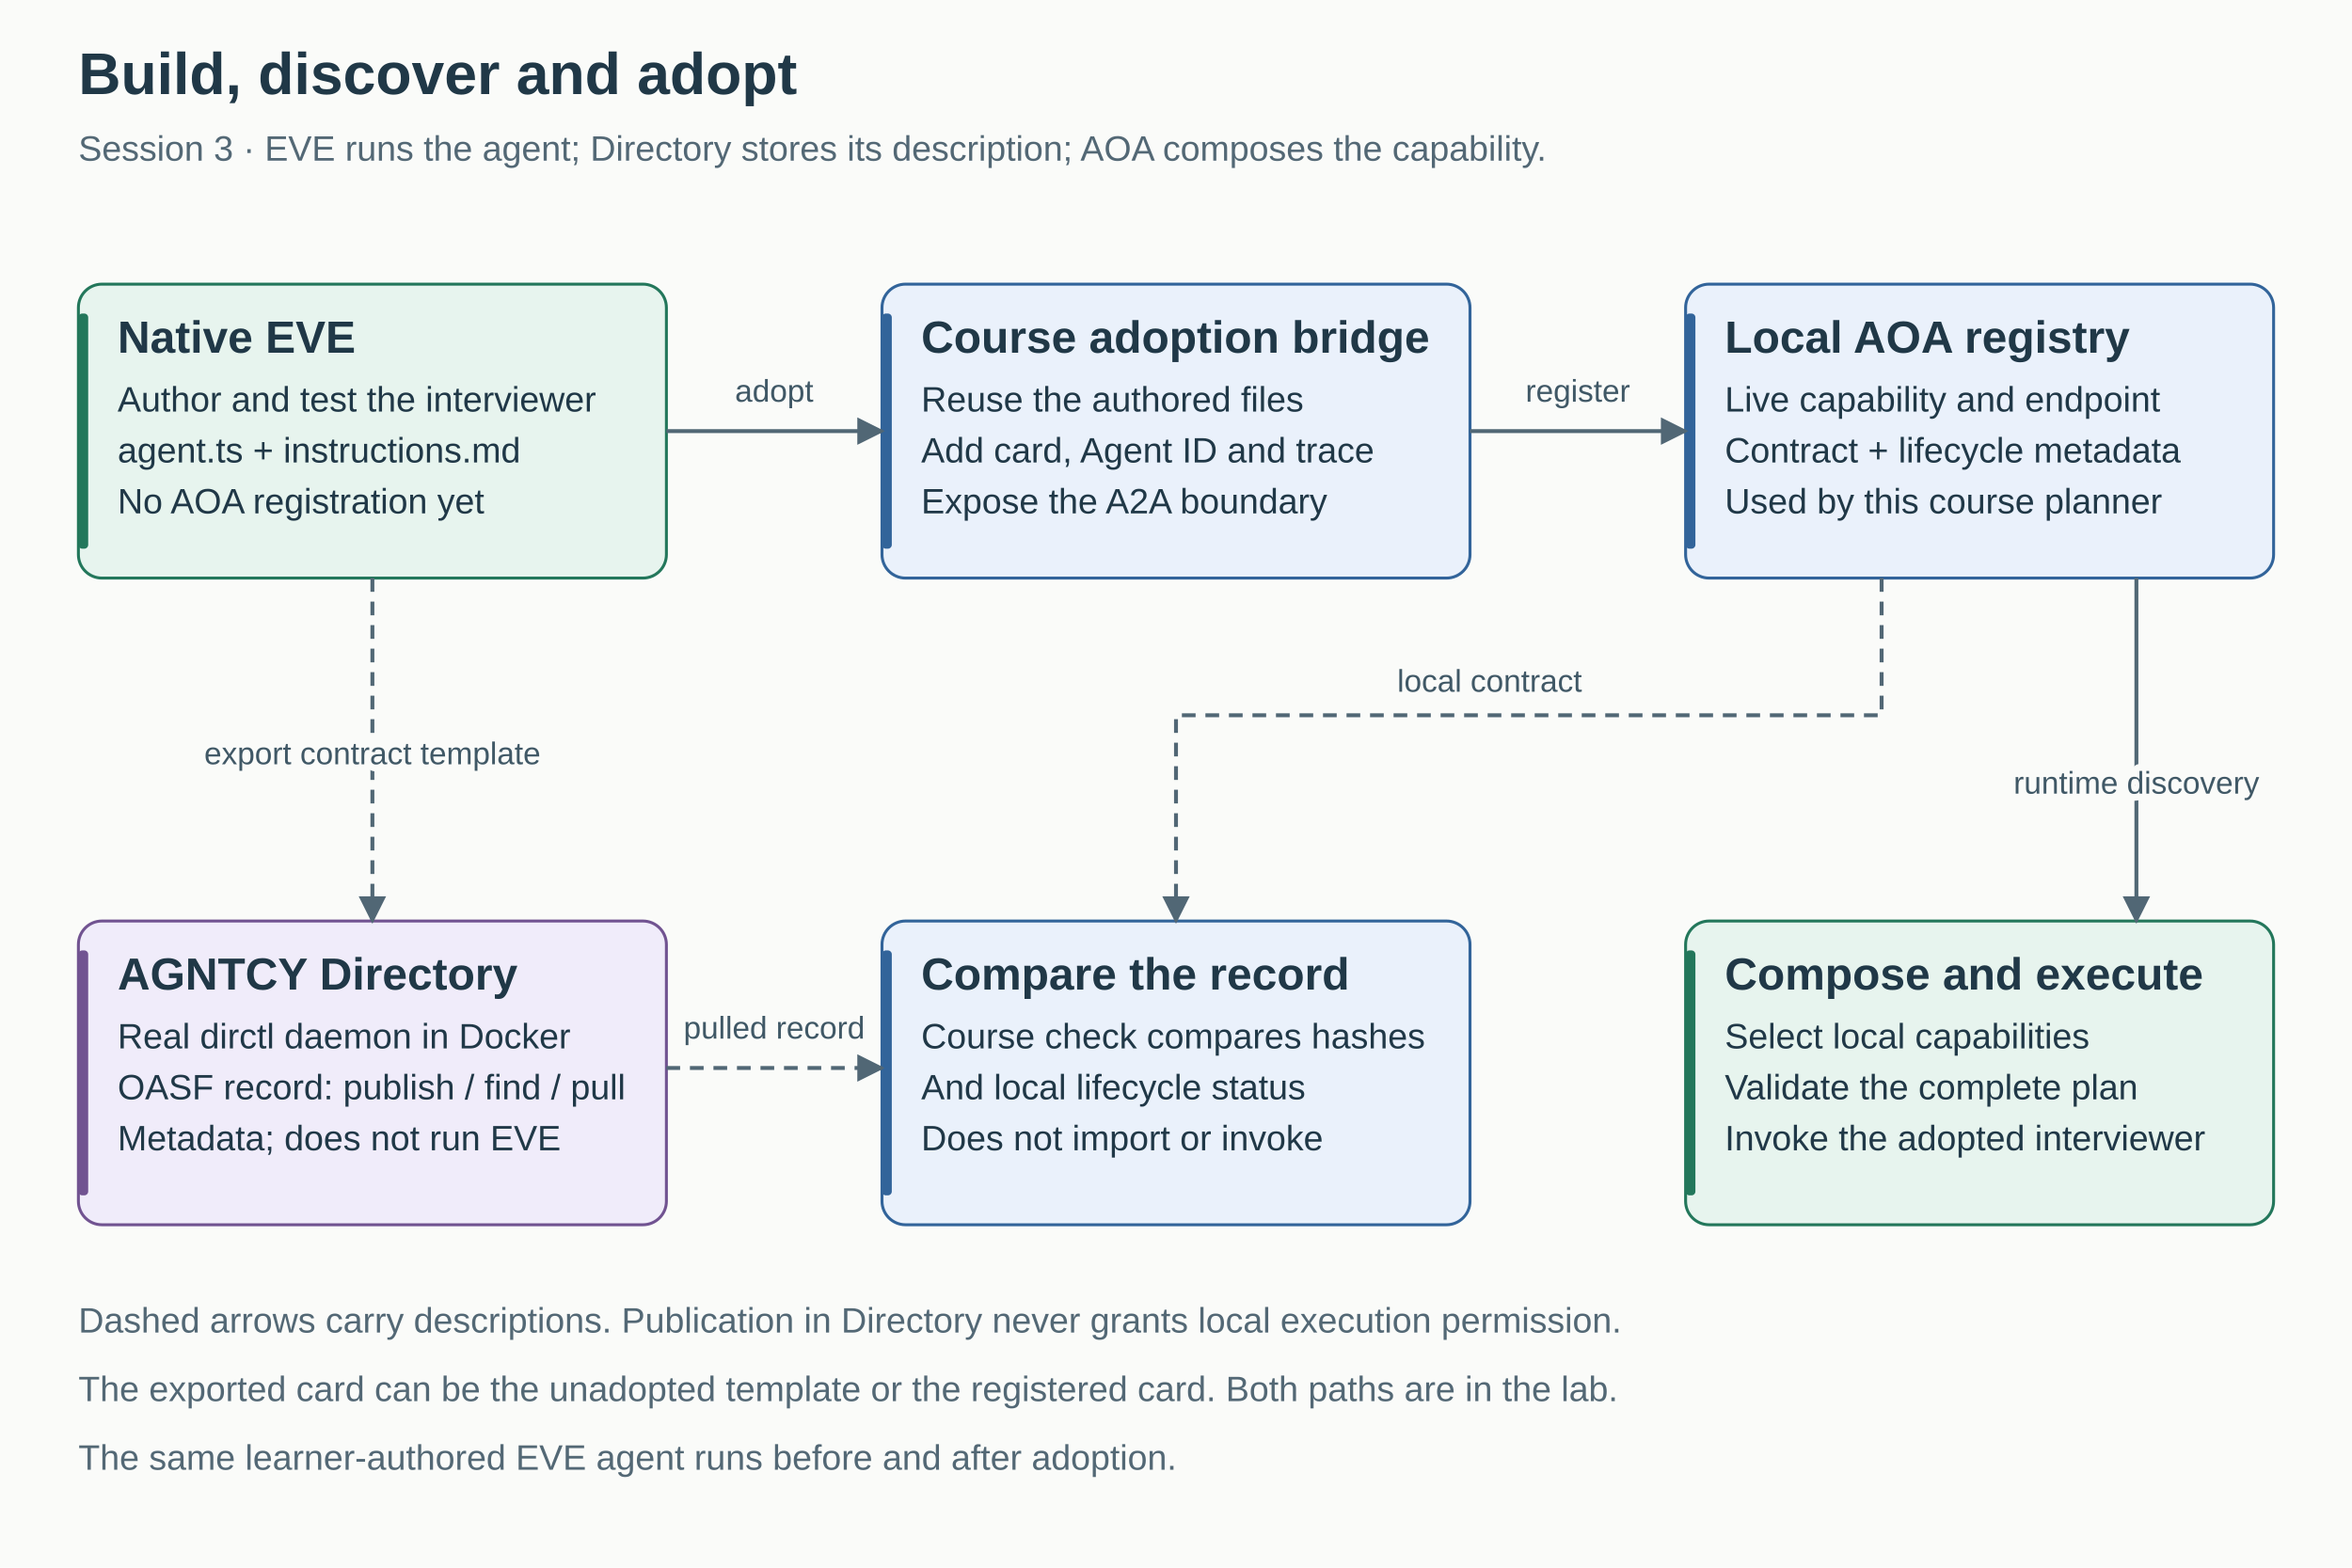
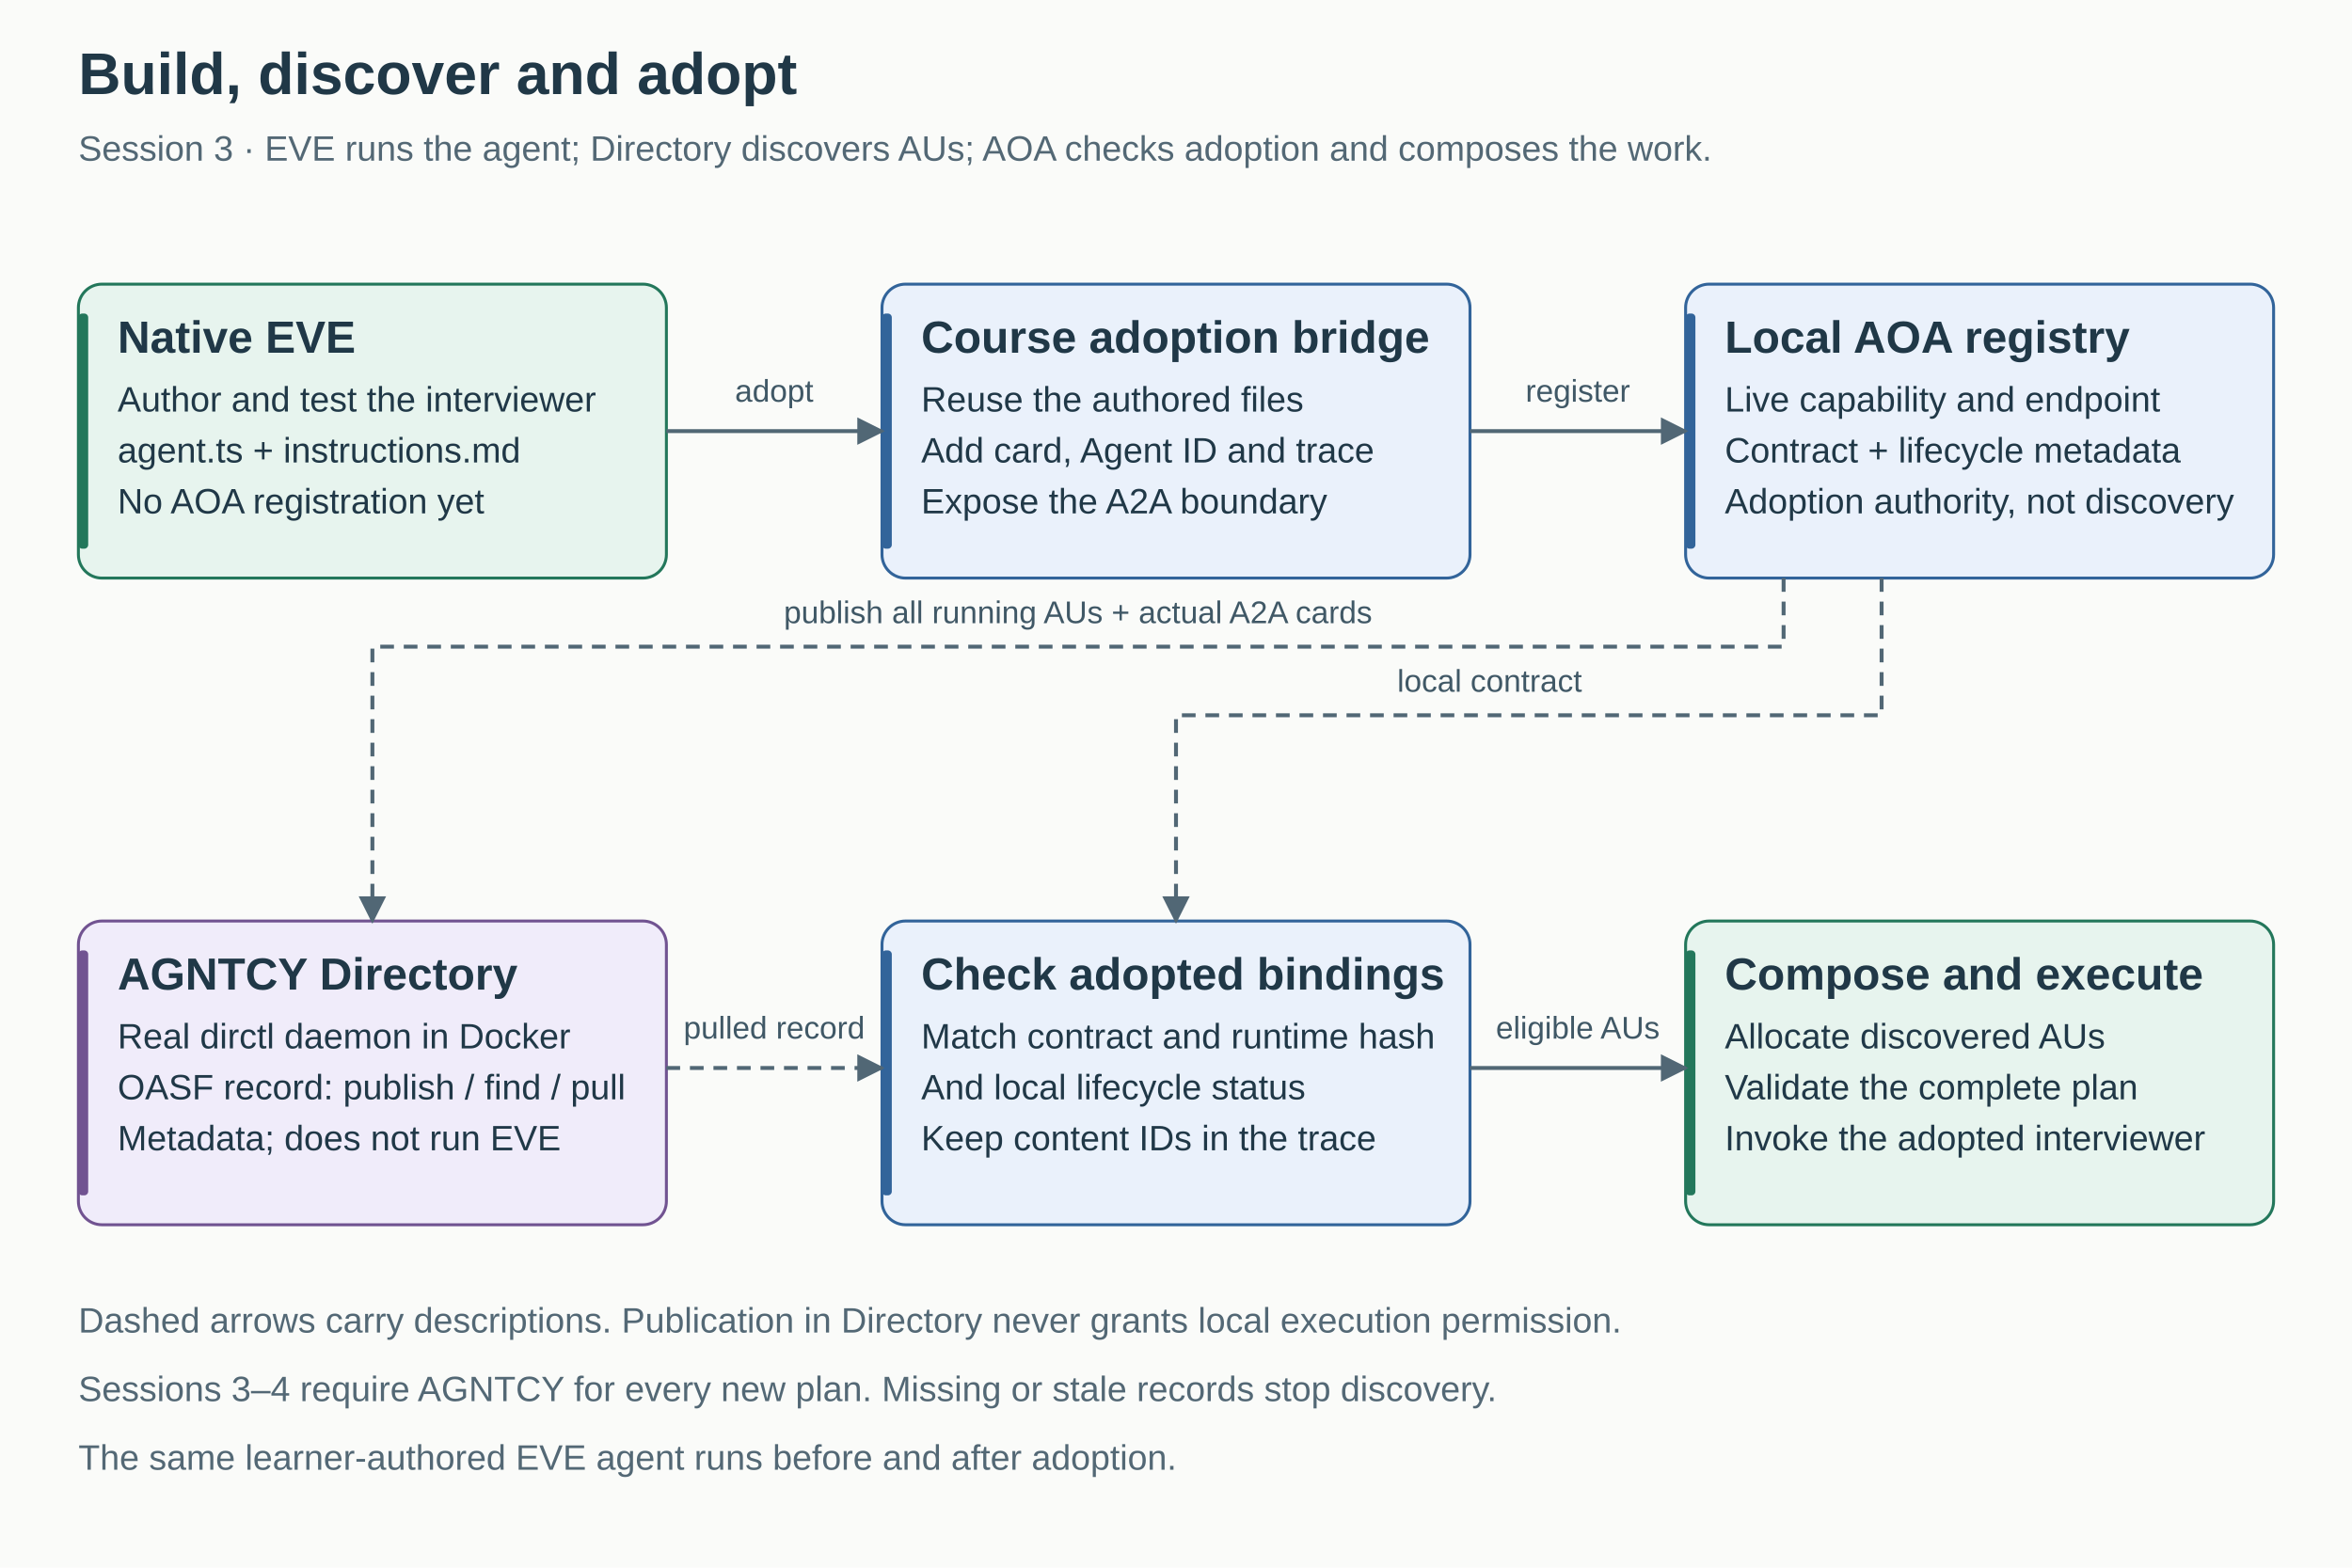
<svg xmlns="http://www.w3.org/2000/svg" viewBox="0 0 1200 800" role="img" aria-labelledby="title desc">
  <defs>
    <marker id="arrow" viewBox="0 0 10 10" refX="9" refY="5" markerWidth="7" markerHeight="7" orient="auto-start-reverse">
      <path d="M0 0L10 5L0 10Z" fill="#516775" />
    </marker>
  </defs>
  <style>text{font-family:Arial,Helvetica,sans-serif;fill:#203847}.title{font-size:30px;font-weight:700}.sub{font-size:18px;fill:#536875}.head{font-size:23px;font-weight:700}.body{font-size:18px}.label{font-size:16px;fill:#405866;paint-order:stroke;stroke:#fafbf9;stroke-width:7px;stroke-linejoin:round}</style>
  <rect width="1200" height="800" fill="#fafbf9" />
  <text x="40" y="48" class="title">Build, discover and adopt</text>
-   <text x="40" y="82" class="sub">Session 3 · EVE runs the agent; Directory stores its description; AOA composes the capability.</text>
+   <text x="40" y="82" class="sub">Session 3 · EVE runs the agent; Directory discovers AUs; AOA checks adoption and composes the work.</text>
  <rect x="40" y="145" width="300" height="150" rx="12" fill="#e7f4ee" stroke="#23775b" stroke-width="1.5" />
  <rect x="40" y="160" width="5" height="120" rx="2" fill="#23775b" />
  <text x="60" y="180" class="head" text-anchor="start">Native EVE</text>
  <text x="60" y="210" class="body" text-anchor="start">Author and test the interviewer</text>
  <text x="60" y="236" class="body" text-anchor="start">agent.ts + instructions.md</text>
  <text x="60" y="262" class="body" text-anchor="start">No AOA registration yet</text>
  <rect x="450" y="145" width="300" height="150" rx="12" fill="#eaf1fb" stroke="#32649a" stroke-width="1.5" />
  <rect x="450" y="160" width="5" height="120" rx="2" fill="#32649a" />
  <text x="470" y="180" class="head" text-anchor="start">Course adoption bridge</text>
  <text x="470" y="210" class="body" text-anchor="start">Reuse the authored files</text>
  <text x="470" y="236" class="body" text-anchor="start">Add card, Agent ID and trace</text>
  <text x="470" y="262" class="body" text-anchor="start">Expose the A2A boundary</text>
  <rect x="860" y="145" width="300" height="150" rx="12" fill="#eaf1fb" stroke="#32649a" stroke-width="1.5" />
  <rect x="860" y="160" width="5" height="120" rx="2" fill="#32649a" />
  <text x="880" y="180" class="head" text-anchor="start">Local AOA registry</text>
  <text x="880" y="210" class="body" text-anchor="start">Live capability and endpoint</text>
  <text x="880" y="236" class="body" text-anchor="start">Contract + lifecycle metadata</text>
-   <text x="880" y="262" class="body" text-anchor="start">Used by this course planner</text>
+   <text x="880" y="262" class="body" text-anchor="start">Adoption authority, not discovery</text>
  <rect x="40" y="470" width="300" height="155" rx="12" fill="#f0ecfa" stroke="#715391" stroke-width="1.5" />
  <rect x="40" y="485" width="5" height="125" rx="2" fill="#715391" />
  <text x="60" y="505" class="head" text-anchor="start">AGNTCY Directory</text>
  <text x="60" y="535" class="body" text-anchor="start">Real dirctl daemon in Docker</text>
  <text x="60" y="561" class="body" text-anchor="start">OASF record: publish / find / pull</text>
  <text x="60" y="587" class="body" text-anchor="start">Metadata; does not run EVE</text>
  <rect x="450" y="470" width="300" height="155" rx="12" fill="#eaf1fb" stroke="#32649a" stroke-width="1.5" />
  <rect x="450" y="485" width="5" height="125" rx="2" fill="#32649a" />
-   <text x="470" y="505" class="head" text-anchor="start">Compare the record</text>
-   <text x="470" y="535" class="body" text-anchor="start">Course check compares hashes</text>
+   <text x="470" y="505" class="head" text-anchor="start">Check adopted bindings</text>
+   <text x="470" y="535" class="body" text-anchor="start">Match contract and runtime hash</text>
  <text x="470" y="561" class="body" text-anchor="start">And local lifecycle status</text>
-   <text x="470" y="587" class="body" text-anchor="start">Does not import or invoke</text>
+   <text x="470" y="587" class="body" text-anchor="start">Keep content IDs in the trace</text>
  <rect x="860" y="470" width="300" height="155" rx="12" fill="#e7f4ee" stroke="#23775b" stroke-width="1.5" />
  <rect x="860" y="485" width="5" height="125" rx="2" fill="#23775b" />
  <text x="880" y="505" class="head" text-anchor="start">Compose and execute</text>
-   <text x="880" y="535" class="body" text-anchor="start">Select local capabilities</text>
+   <text x="880" y="535" class="body" text-anchor="start">Allocate discovered AUs</text>
  <text x="880" y="561" class="body" text-anchor="start">Validate the complete plan</text>
  <text x="880" y="587" class="body" text-anchor="start">Invoke the adopted interviewer</text>
  <path d="M340 220H450" fill="none" stroke="#516775" stroke-width="2" marker-end="url(#arrow)" />
  <text x="395" y="205" class="label" text-anchor="middle">adopt</text>
  <path d="M750 220H860" fill="none" stroke="#516775" stroke-width="2" marker-end="url(#arrow)" />
  <text x="805" y="205" class="label" text-anchor="middle">register</text>
-   <path d="M190 295V470" fill="none" stroke="#516775" stroke-width="2" stroke-dasharray="7 5" marker-end="url(#arrow)" />
-   <text x="190" y="390" class="label" text-anchor="middle">export contract template</text>
+   <path d="M910 295V330H190V470" fill="none" stroke="#516775" stroke-width="2" stroke-dasharray="7 5" marker-end="url(#arrow)" />
+   <text x="550" y="318" class="label" text-anchor="middle">publish all running AUs + actual A2A cards</text>
  <path d="M340 545H450" fill="none" stroke="#516775" stroke-width="2" stroke-dasharray="7 5" marker-end="url(#arrow)" />
  <text x="395" y="530" class="label" text-anchor="middle">pulled record</text>
  <path d="M960 295V365H600V470" fill="none" stroke="#516775" stroke-width="2" stroke-dasharray="7 5" marker-end="url(#arrow)" />
  <text x="760" y="353" class="label" text-anchor="middle">local contract</text>
-   <path d="M1090 295V470" fill="none" stroke="#516775" stroke-width="2" marker-end="url(#arrow)" />
-   <text x="1090" y="405" class="label" text-anchor="middle">runtime discovery</text>
+   <path d="M750 545H860" fill="none" stroke="#516775" stroke-width="2" marker-end="url(#arrow)" />
+   <text x="805" y="530" class="label" text-anchor="middle">eligible AUs</text>
  <text x="40" y="680" class="sub" text-anchor="start">Dashed arrows carry descriptions. Publication in Directory never grants local execution permission.</text>
-   <text x="40" y="715" class="sub" text-anchor="start">The exported card can be the unadopted template or the registered card. Both paths are in the lab.</text>
+   <text x="40" y="715" class="sub" text-anchor="start">Sessions 3–4 require AGNTCY for every new plan. Missing or stale records stop discovery.</text>
  <text x="40" y="750" class="sub" text-anchor="start">The same learner-authored EVE agent runs before and after adoption.</text>
</svg>
